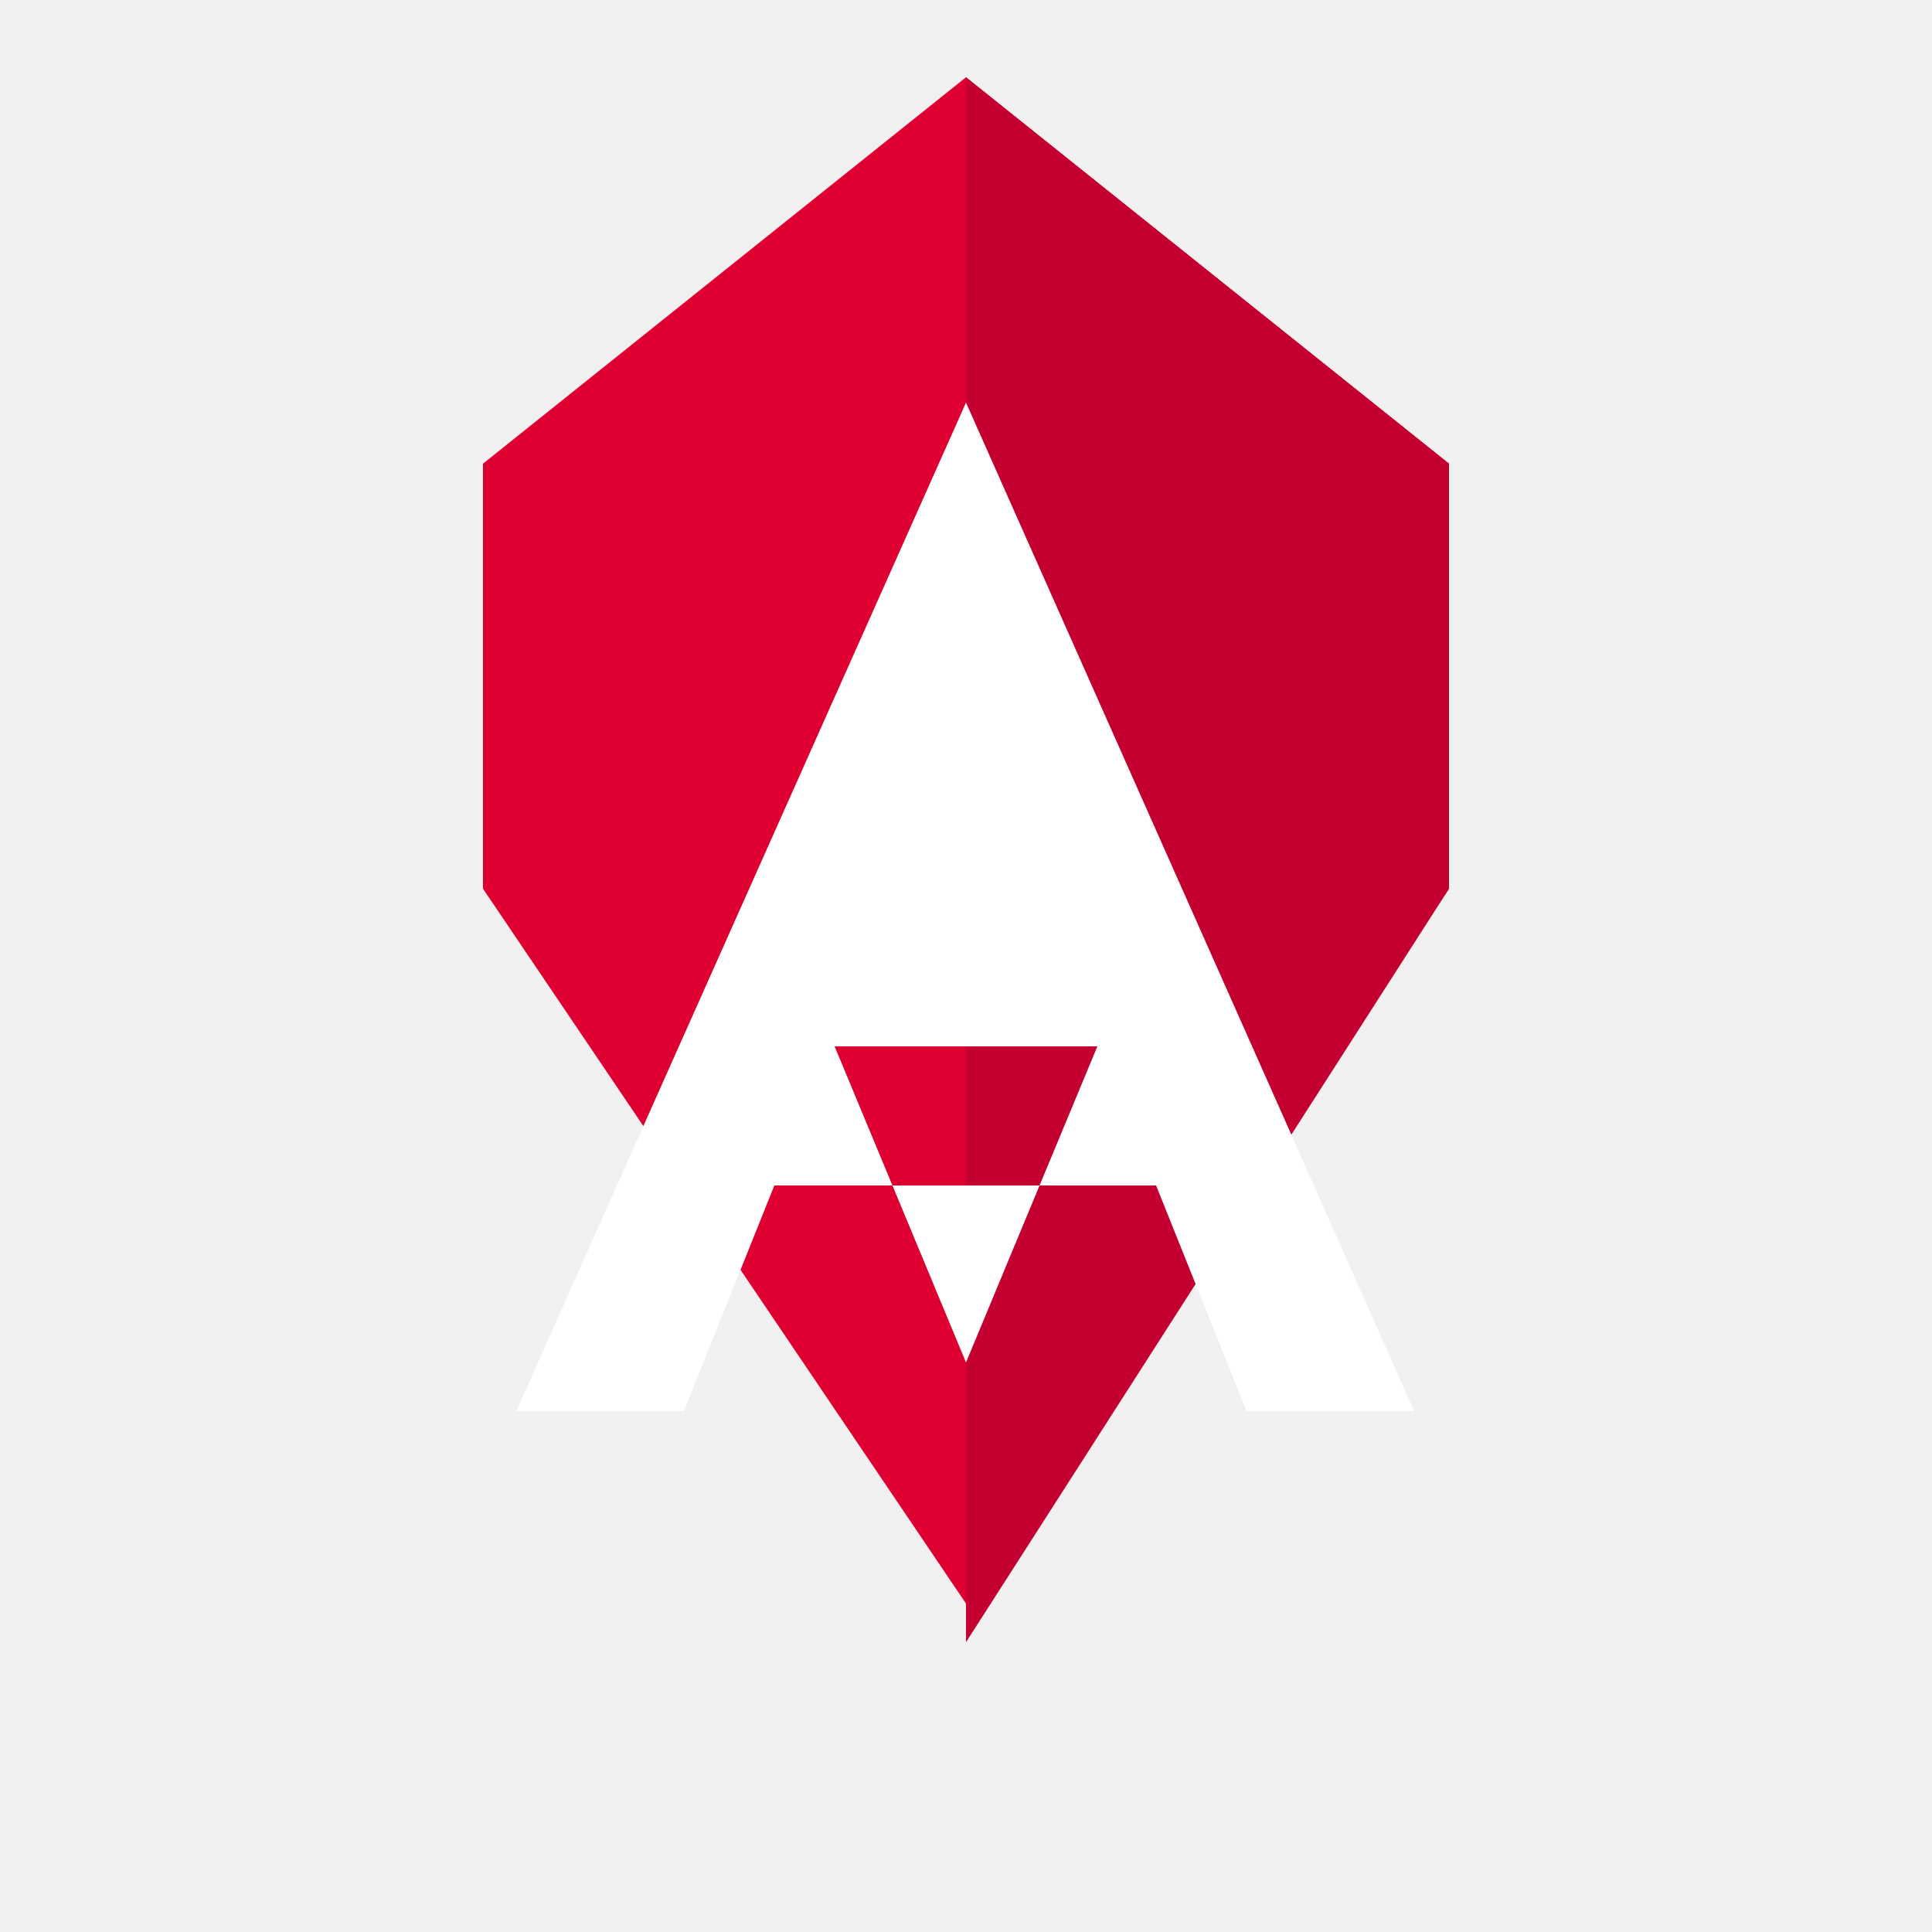
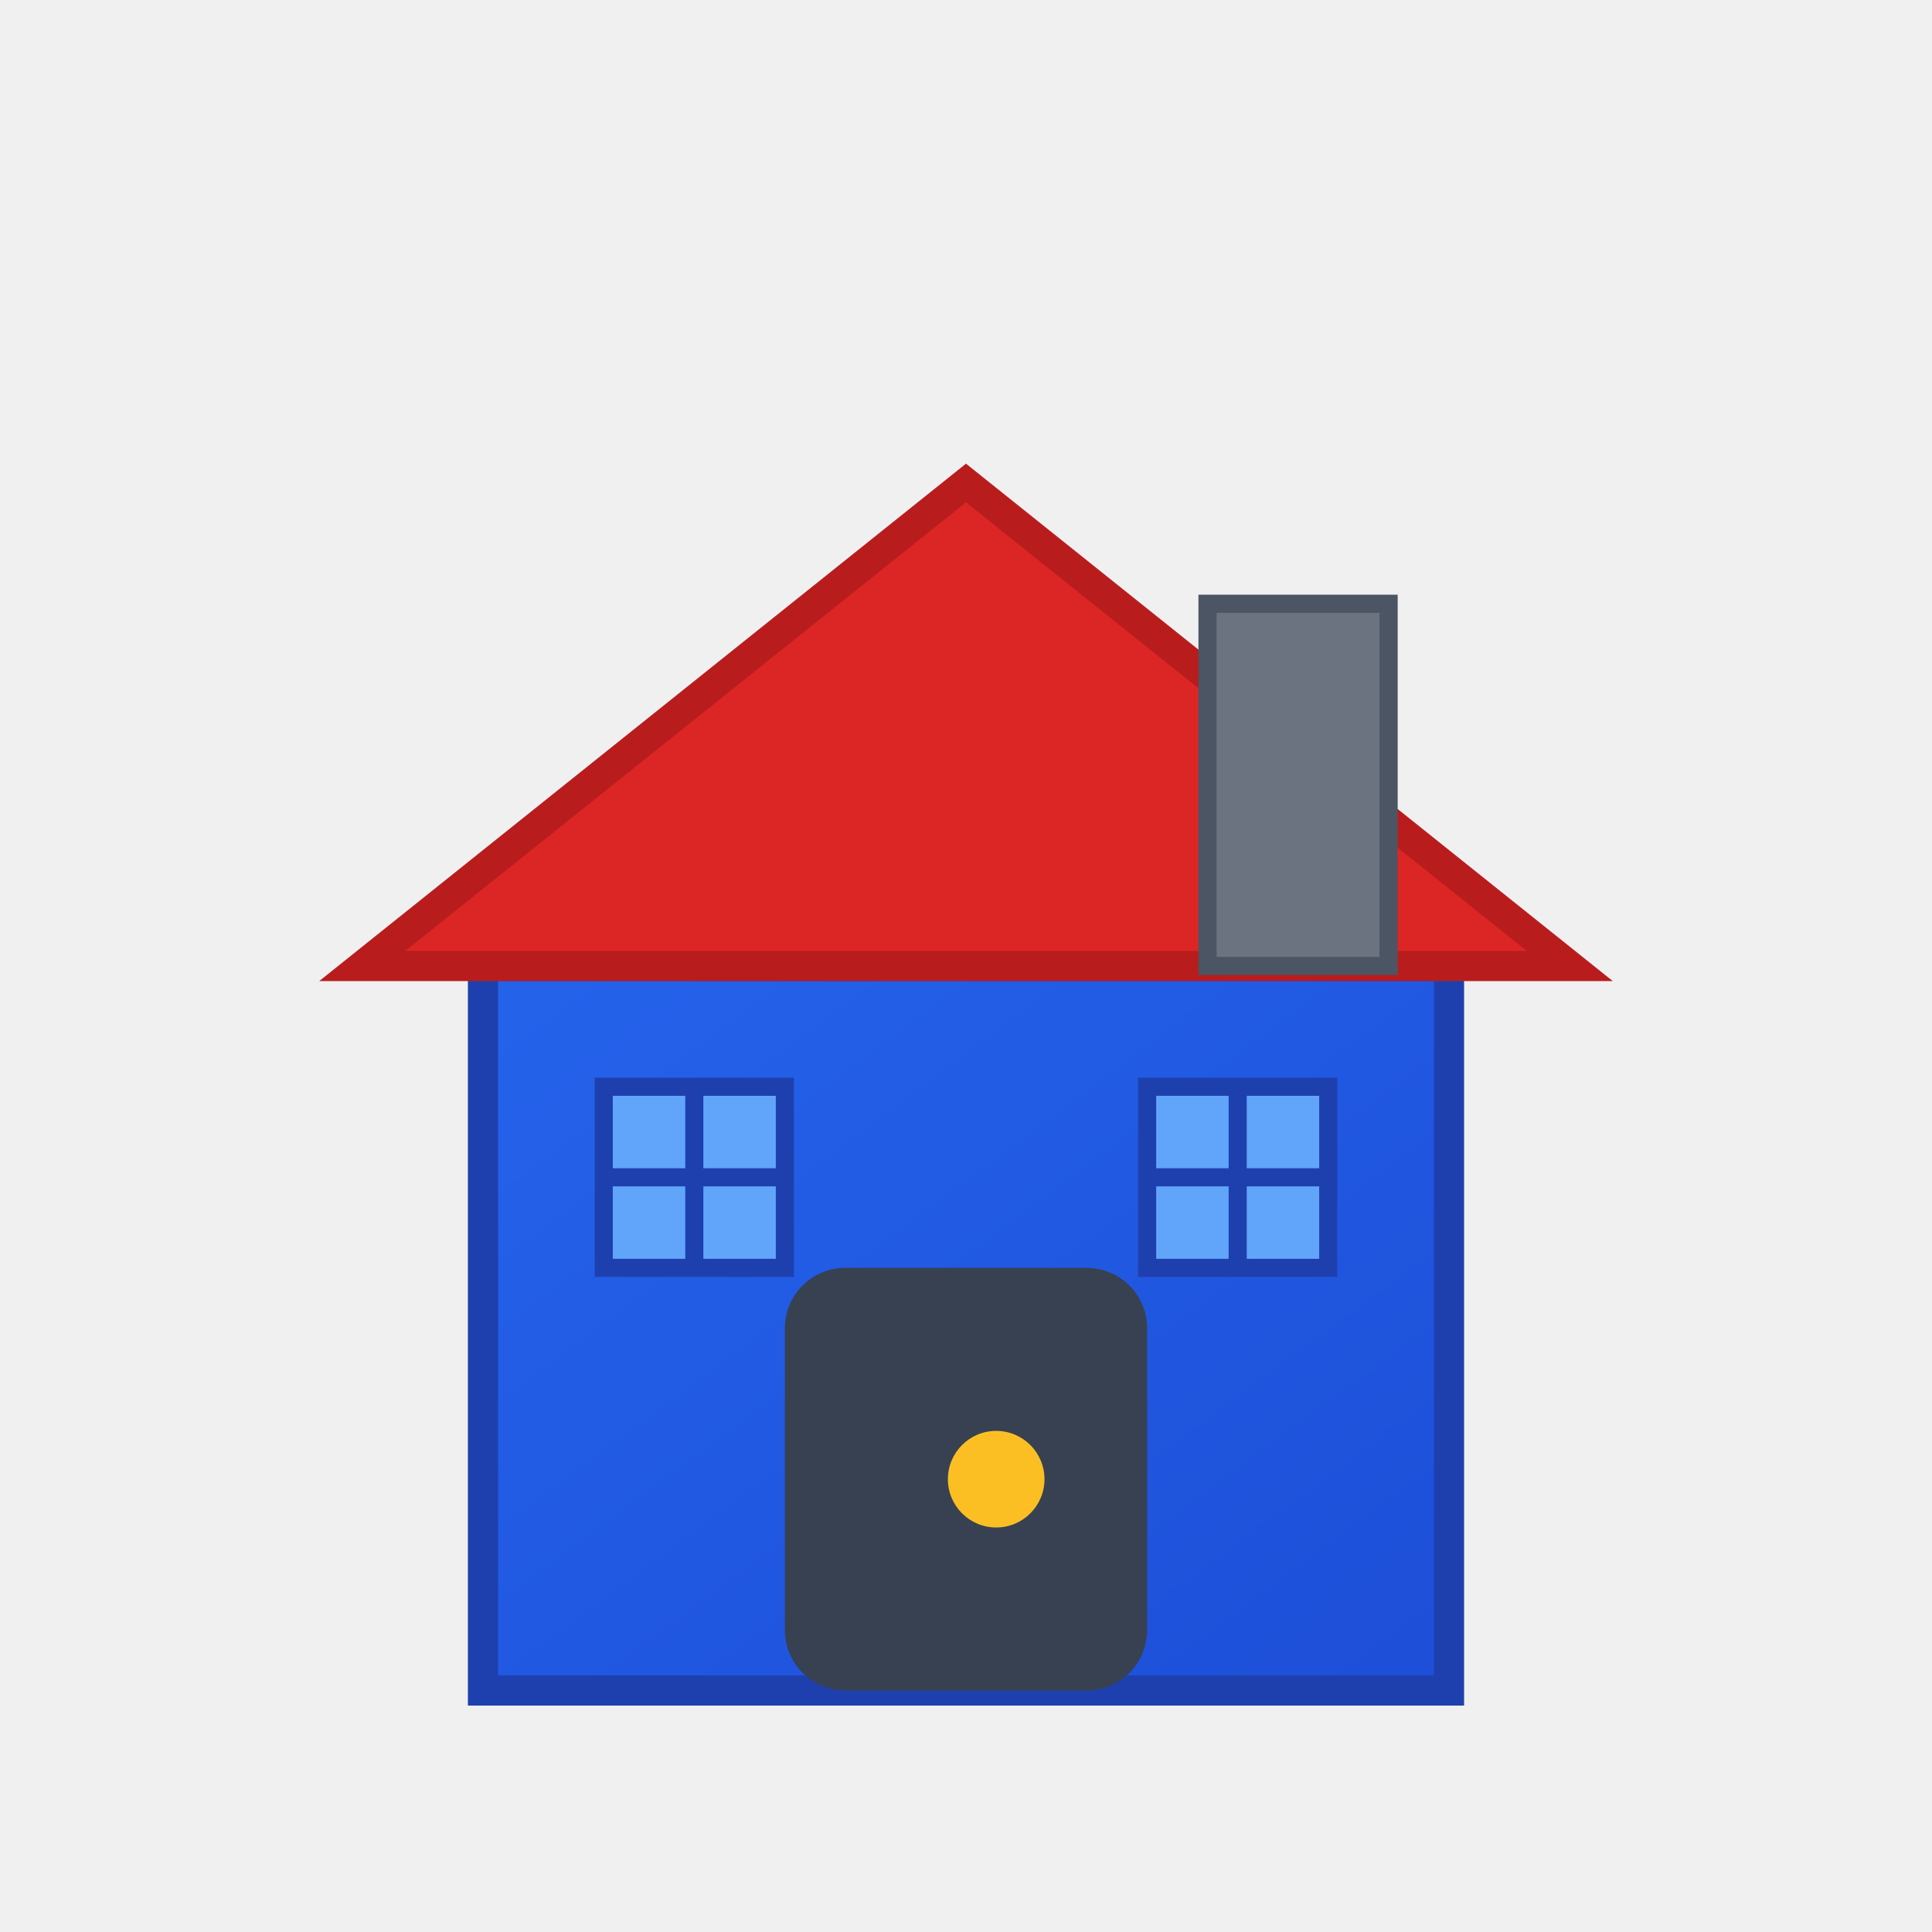
- <svg xmlns="http://www.w3.org/2000/svg" width="32" height="32" viewBox="0 0 250 250">
-   <path fill="#DD0031" d="M125 10L62.5 60v55l62.5 92.5L187.5 115V60z" />
-   <path fill="#C3002F" d="M125 10v202.5L187.5 115V60z" />
-   <path fill="#FFFFFF" d="M125 52.1L66.8 182.6h21.7l11.7-29.2h49.4l11.7 29.2H183L125 52.1zm17 83.3l-17 40.9L108 135.4z" />
+ <svg xmlns="http://www.w3.org/2000/svg" viewBox="0 0 32 32" width="32" height="32">
+   <defs>
+     <linearGradient id="houseGradient" x1="0%" y1="0%" x2="100%" y2="100%">
+       <stop offset="0%" style="stop-color:#2563eb;stop-opacity:1" />
+       <stop offset="100%" style="stop-color:#1d4ed8;stop-opacity:1" />
+     </linearGradient>
+   </defs>
+   <rect x="8" y="16" width="16" height="12" fill="url(#houseGradient)" stroke="#1e40af" stroke-width="0.5" />
+   <polygon points="6,16 16,8 26,16" fill="#dc2626" stroke="#b91c1c" stroke-width="0.5" />
+   <rect x="13" y="21" width="6" height="7" fill="#374151" rx="1" />
+   <circle cx="16.5" cy="24.5" r="0.8" fill="#fbbf24" />
+   <rect x="10" y="18" width="3" height="3" fill="#60a5fa" stroke="#1e40af" stroke-width="0.3" />
+   <rect x="19" y="18" width="3" height="3" fill="#60a5fa" stroke="#1e40af" stroke-width="0.3" />
+   <line x1="11.5" y1="18" x2="11.5" y2="21" stroke="#1e40af" stroke-width="0.3" />
+   <line x1="10" y1="19.5" x2="13" y2="19.5" stroke="#1e40af" stroke-width="0.3" />
+   <line x1="20.5" y1="18" x2="20.5" y2="21" stroke="#1e40af" stroke-width="0.3" />
+   <line x1="19" y1="19.5" x2="22" y2="19.5" stroke="#1e40af" stroke-width="0.3" />
+   <rect x="20" y="10" width="3" height="6" fill="#6b7280" stroke="#4b5563" stroke-width="0.3" />
</svg>
